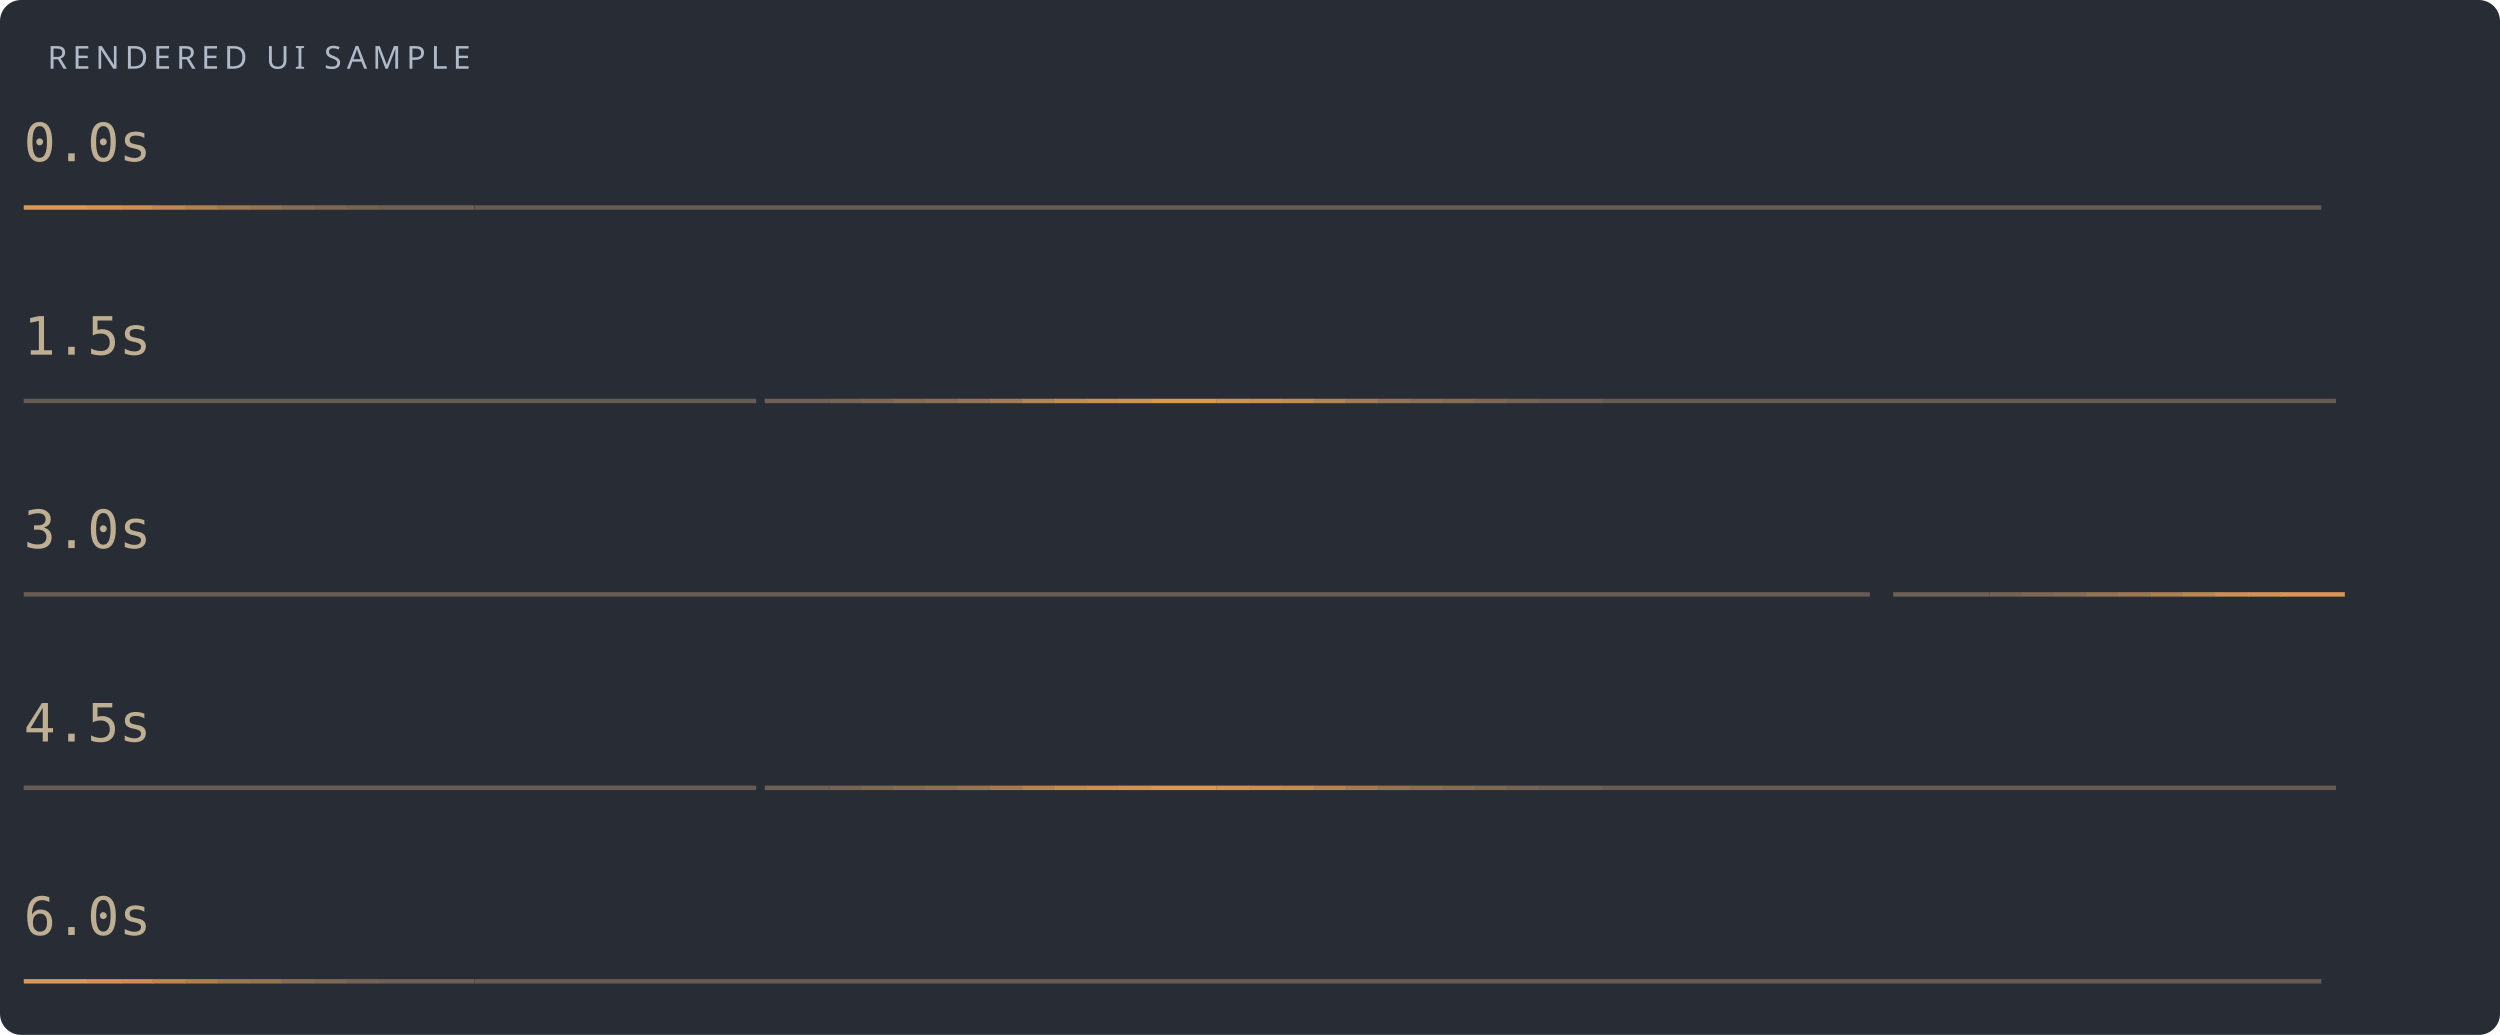
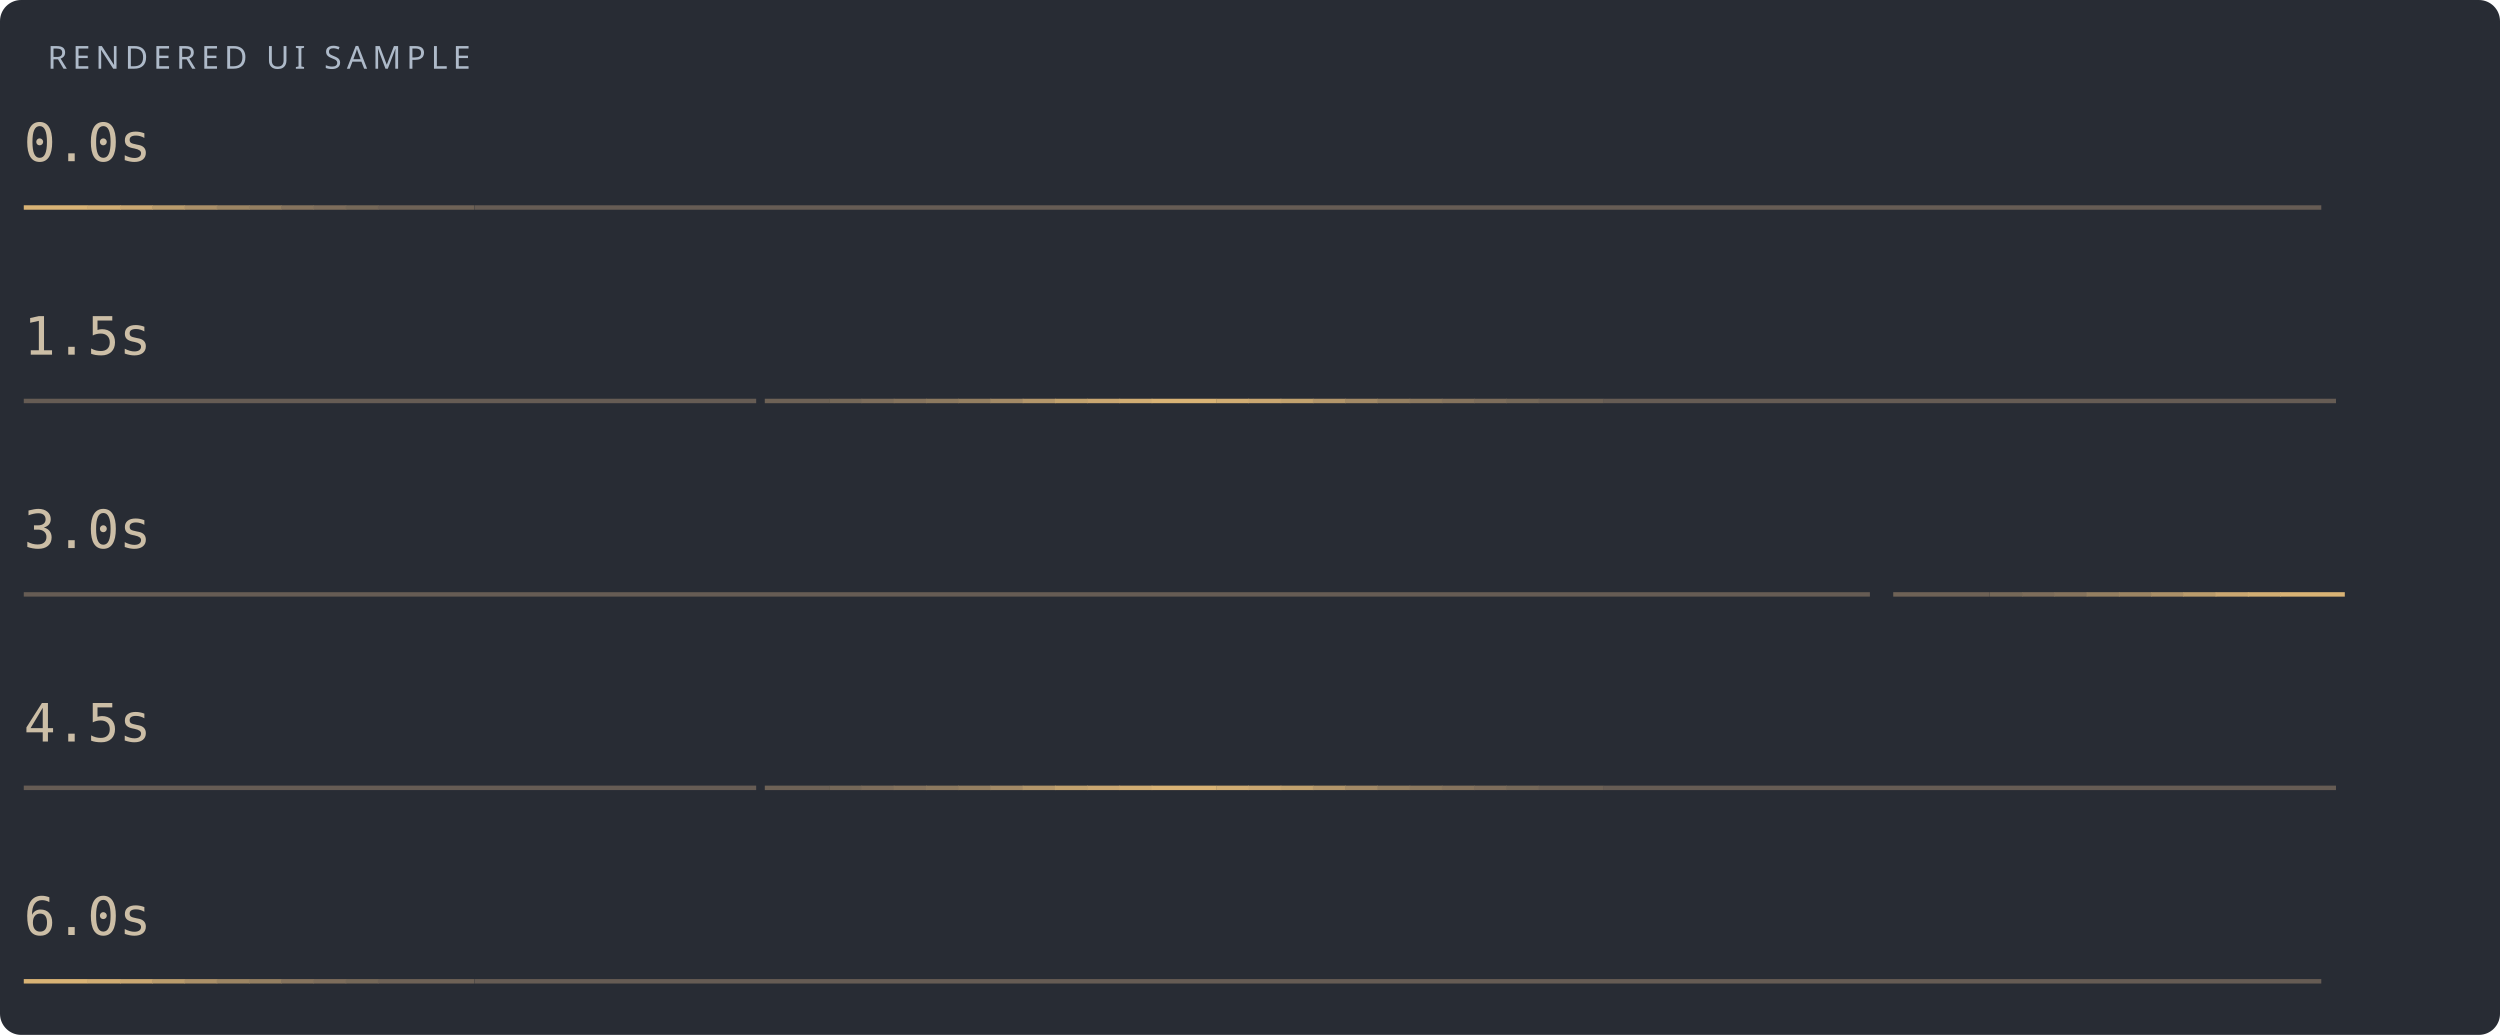
<svg xmlns="http://www.w3.org/2000/svg" viewBox="0 0 946 391.6">
  <style>
.appearance-custom-sweep-matrix {font-family:monospace;font-size:20px;line-height:24.4px}
- .appearance-custom-sweep-r1 { fill: #beaf93 }
+ .appearance-custom-sweep-r1 { fill: #ccbea6 }
.appearance-custom-sweep-r2 { fill: #abb2bf }
- .appearance-custom-sweep-r3 { fill: #d99854 }
- .appearance-custom-sweep-r4 { fill: #d19454 }
- .appearance-custom-sweep-r5 { fill: #ca9054 }
- .appearance-custom-sweep-r6 { fill: #ba8854 }
- .appearance-custom-sweep-r7 { fill: #ab8054 }
- .appearance-custom-sweep-r8 { fill: #9c7854 }
- .appearance-custom-sweep-r9 { fill: #947454 }
- .appearance-custom-sweep-r10 { fill: #856c54 }
- .appearance-custom-sweep-r11 { fill: #7d6854 }
- .appearance-custom-sweep-r12 { fill: #756454 }
- .appearance-custom-sweep-r13 { fill: #6e6054 }
+ .appearance-custom-sweep-r3 { fill: #d9b375 }
+ .appearance-custom-sweep-r4 { fill: #d1ad73 }
+ .appearance-custom-sweep-r5 { fill: #caa771 }
+ .appearance-custom-sweep-r6 { fill: #ba9c6c }
+ .appearance-custom-sweep-r7 { fill: #ab9068 }
+ .appearance-custom-sweep-r8 { fill: #9c8563 }
+ .appearance-custom-sweep-r9 { fill: #947f61 }
+ .appearance-custom-sweep-r10 { fill: #85735d }
+ .appearance-custom-sweep-r11 { fill: #7d6d5b }
+ .appearance-custom-sweep-r12 { fill: #756858 }
+ .appearance-custom-sweep-r13 { fill: #6e6256 }
.appearance-custom-sweep-r14 { fill: #665c54 }
- .appearance-custom-sweep-r15 { fill: #8c7054 }
- .appearance-custom-sweep-r16 { fill: #a37c54 }
- .appearance-custom-sweep-r17 { fill: #b38454 }
- .appearance-custom-sweep-r18 { fill: #c28c54 }
+ .appearance-custom-sweep-r15 { fill: #8c795f }
+ .appearance-custom-sweep-r16 { fill: #a38a66 }
+ .appearance-custom-sweep-r17 { fill: #b3966a }
+ .appearance-custom-sweep-r18 { fill: #c2a26e }
</style>
  <defs>
    <clipPath id="appearance-custom-sweep-clip-terminal">
      <rect width="926.2" height="340.6" />
    </clipPath>
    <clipPath id="appearance-custom-sweep-line-0">
      <rect x="0" y="1.5" width="927.2" height="24.65" />
    </clipPath>
    <clipPath id="appearance-custom-sweep-line-1">
      <rect x="0" y="25.9" width="927.2" height="24.65" />
    </clipPath>
    <clipPath id="appearance-custom-sweep-line-2">
      <rect x="0" y="50.3" width="927.2" height="24.65" />
    </clipPath>
    <clipPath id="appearance-custom-sweep-line-3">
      <rect x="0" y="74.7" width="927.2" height="24.65" />
    </clipPath>
    <clipPath id="appearance-custom-sweep-line-4">
      <rect x="0" y="99.1" width="927.2" height="24.65" />
    </clipPath>
    <clipPath id="appearance-custom-sweep-line-5">
      <rect x="0" y="123.5" width="927.2" height="24.65" />
    </clipPath>
    <clipPath id="appearance-custom-sweep-line-6">
      <rect x="0" y="147.9" width="927.2" height="24.65" />
    </clipPath>
    <clipPath id="appearance-custom-sweep-line-7">
      <rect x="0" y="172.3" width="927.2" height="24.65" />
    </clipPath>
    <clipPath id="appearance-custom-sweep-line-8">
      <rect x="0" y="196.7" width="927.2" height="24.65" />
    </clipPath>
    <clipPath id="appearance-custom-sweep-line-9">
      <rect x="0" y="221.1" width="927.2" height="24.65" />
    </clipPath>
    <clipPath id="appearance-custom-sweep-line-10">
      <rect x="0" y="245.5" width="927.2" height="24.65" />
    </clipPath>
    <clipPath id="appearance-custom-sweep-line-11">
      <rect x="0" y="269.9" width="927.2" height="24.65" />
    </clipPath>
    <clipPath id="appearance-custom-sweep-line-12">
      <rect x="0" y="294.3" width="927.2" height="24.65" />
    </clipPath>
  </defs>
  <rect width="946" height="391.6" rx="8" fill="#282c34" />
  <text x="18" y="26" fill="#aebac9" font-family="sans-serif" font-size="12" letter-spacing="2">RENDERED UI SAMPLE</text>
  <g transform="translate(9, 41)" clip-path="url(#appearance-custom-sweep-clip-terminal)">
    <g class="appearance-custom-sweep-matrix">
      <text class="appearance-custom-sweep-r1" x="0" y="20" textLength="48.8" clip-path="url(#appearance-custom-sweep-line-0)">0.0s</text>
      <text class="appearance-custom-sweep-r2" x="927.2" y="20" textLength="12.2" clip-path="url(#appearance-custom-sweep-line-0)">
</text>
      <text class="appearance-custom-sweep-r3" x="0" y="44.4" textLength="24.4" clip-path="url(#appearance-custom-sweep-line-1)">──</text>
      <text class="appearance-custom-sweep-r4" x="24.4" y="44.4" textLength="12.2" clip-path="url(#appearance-custom-sweep-line-1)">─</text>
      <text class="appearance-custom-sweep-r5" x="36.6" y="44.4" textLength="12.2" clip-path="url(#appearance-custom-sweep-line-1)">─</text>
      <text class="appearance-custom-sweep-r6" x="48.8" y="44.4" textLength="12.2" clip-path="url(#appearance-custom-sweep-line-1)">─</text>
      <text class="appearance-custom-sweep-r7" x="61" y="44.4" textLength="12.2" clip-path="url(#appearance-custom-sweep-line-1)">─</text>
      <text class="appearance-custom-sweep-r8" x="73.2" y="44.4" textLength="12.2" clip-path="url(#appearance-custom-sweep-line-1)">─</text>
      <text class="appearance-custom-sweep-r9" x="85.4" y="44.4" textLength="12.2" clip-path="url(#appearance-custom-sweep-line-1)">─</text>
      <text class="appearance-custom-sweep-r10" x="97.6" y="44.4" textLength="12.2" clip-path="url(#appearance-custom-sweep-line-1)">─</text>
      <text class="appearance-custom-sweep-r11" x="109.8" y="44.4" textLength="12.2" clip-path="url(#appearance-custom-sweep-line-1)">─</text>
      <text class="appearance-custom-sweep-r12" x="122" y="44.4" textLength="12.2" clip-path="url(#appearance-custom-sweep-line-1)">─</text>
      <text class="appearance-custom-sweep-r13" x="134.2" y="44.4" textLength="36.6" clip-path="url(#appearance-custom-sweep-line-1)">───</text>
      <text class="appearance-custom-sweep-r14" x="170.8" y="44.4" textLength="707.6" clip-path="url(#appearance-custom-sweep-line-1)">──────────────────────────────────────────────────────────</text>
      <text class="appearance-custom-sweep-r2" x="927.2" y="44.4" textLength="12.2" clip-path="url(#appearance-custom-sweep-line-1)">
</text>
      <text class="appearance-custom-sweep-r2" x="927.2" y="68.8" textLength="12.2" clip-path="url(#appearance-custom-sweep-line-2)">
</text>
      <text class="appearance-custom-sweep-r1" x="0" y="93.2" textLength="48.8" clip-path="url(#appearance-custom-sweep-line-3)">1.5s</text>
      <text class="appearance-custom-sweep-r2" x="927.2" y="93.2" textLength="12.2" clip-path="url(#appearance-custom-sweep-line-3)">
</text>
      <text class="appearance-custom-sweep-r14" x="0" y="117.6" textLength="280.6" clip-path="url(#appearance-custom-sweep-line-4)">───────────────────────</text>
      <text class="appearance-custom-sweep-r13" x="280.6" y="117.6" textLength="24.4" clip-path="url(#appearance-custom-sweep-line-4)">──</text>
      <text class="appearance-custom-sweep-r12" x="305" y="117.6" textLength="12.2" clip-path="url(#appearance-custom-sweep-line-4)">─</text>
      <text class="appearance-custom-sweep-r11" x="317.2" y="117.6" textLength="12.2" clip-path="url(#appearance-custom-sweep-line-4)">─</text>
      <text class="appearance-custom-sweep-r10" x="329.4" y="117.6" textLength="12.2" clip-path="url(#appearance-custom-sweep-line-4)">─</text>
      <text class="appearance-custom-sweep-r15" x="341.6" y="117.6" textLength="12.2" clip-path="url(#appearance-custom-sweep-line-4)">─</text>
      <text class="appearance-custom-sweep-r9" x="353.8" y="117.6" textLength="12.2" clip-path="url(#appearance-custom-sweep-line-4)">─</text>
      <text class="appearance-custom-sweep-r16" x="366" y="117.6" textLength="12.2" clip-path="url(#appearance-custom-sweep-line-4)">─</text>
      <text class="appearance-custom-sweep-r17" x="378.2" y="117.6" textLength="12.2" clip-path="url(#appearance-custom-sweep-line-4)">─</text>
      <text class="appearance-custom-sweep-r18" x="390.4" y="117.6" textLength="12.2" clip-path="url(#appearance-custom-sweep-line-4)">─</text>
      <text class="appearance-custom-sweep-r5" x="402.6" y="117.6" textLength="12.2" clip-path="url(#appearance-custom-sweep-line-4)">─</text>
      <text class="appearance-custom-sweep-r4" x="414.8" y="117.6" textLength="12.2" clip-path="url(#appearance-custom-sweep-line-4)">─</text>
      <text class="appearance-custom-sweep-r3" x="427" y="117.6" textLength="24.4" clip-path="url(#appearance-custom-sweep-line-4)">──</text>
      <text class="appearance-custom-sweep-r4" x="451.4" y="117.6" textLength="12.2" clip-path="url(#appearance-custom-sweep-line-4)">─</text>
      <text class="appearance-custom-sweep-r5" x="463.6" y="117.6" textLength="12.2" clip-path="url(#appearance-custom-sweep-line-4)">─</text>
      <text class="appearance-custom-sweep-r18" x="475.8" y="117.6" textLength="12.2" clip-path="url(#appearance-custom-sweep-line-4)">─</text>
      <text class="appearance-custom-sweep-r17" x="488" y="117.6" textLength="12.2" clip-path="url(#appearance-custom-sweep-line-4)">─</text>
      <text class="appearance-custom-sweep-r16" x="500.2" y="117.6" textLength="12.2" clip-path="url(#appearance-custom-sweep-line-4)">─</text>
      <text class="appearance-custom-sweep-r9" x="512.4" y="117.6" textLength="12.2" clip-path="url(#appearance-custom-sweep-line-4)">─</text>
      <text class="appearance-custom-sweep-r15" x="524.6" y="117.6" textLength="12.2" clip-path="url(#appearance-custom-sweep-line-4)">─</text>
      <text class="appearance-custom-sweep-r10" x="536.8" y="117.6" textLength="12.2" clip-path="url(#appearance-custom-sweep-line-4)">─</text>
      <text class="appearance-custom-sweep-r11" x="549" y="117.6" textLength="12.2" clip-path="url(#appearance-custom-sweep-line-4)">─</text>
      <text class="appearance-custom-sweep-r12" x="561.2" y="117.6" textLength="12.2" clip-path="url(#appearance-custom-sweep-line-4)">─</text>
      <text class="appearance-custom-sweep-r13" x="573.4" y="117.6" textLength="24.4" clip-path="url(#appearance-custom-sweep-line-4)">──</text>
      <text class="appearance-custom-sweep-r14" x="597.8" y="117.6" textLength="280.6" clip-path="url(#appearance-custom-sweep-line-4)">───────────────────────</text>
      <text class="appearance-custom-sweep-r2" x="927.2" y="117.6" textLength="12.2" clip-path="url(#appearance-custom-sweep-line-4)">
</text>
      <text class="appearance-custom-sweep-r2" x="927.2" y="142" textLength="12.2" clip-path="url(#appearance-custom-sweep-line-5)">
</text>
      <text class="appearance-custom-sweep-r1" x="0" y="166.4" textLength="48.8" clip-path="url(#appearance-custom-sweep-line-6)">3.0s</text>
      <text class="appearance-custom-sweep-r2" x="927.2" y="166.4" textLength="12.2" clip-path="url(#appearance-custom-sweep-line-6)">
</text>
      <text class="appearance-custom-sweep-r14" x="0" y="190.8" textLength="707.6" clip-path="url(#appearance-custom-sweep-line-7)">──────────────────────────────────────────────────────────</text>
      <text class="appearance-custom-sweep-r13" x="707.6" y="190.8" textLength="36.6" clip-path="url(#appearance-custom-sweep-line-7)">───</text>
      <text class="appearance-custom-sweep-r12" x="744.2" y="190.8" textLength="12.2" clip-path="url(#appearance-custom-sweep-line-7)">─</text>
      <text class="appearance-custom-sweep-r11" x="756.4" y="190.8" textLength="12.2" clip-path="url(#appearance-custom-sweep-line-7)">─</text>
      <text class="appearance-custom-sweep-r10" x="768.6" y="190.8" textLength="12.2" clip-path="url(#appearance-custom-sweep-line-7)">─</text>
      <text class="appearance-custom-sweep-r9" x="780.8" y="190.8" textLength="12.2" clip-path="url(#appearance-custom-sweep-line-7)">─</text>
      <text class="appearance-custom-sweep-r8" x="793" y="190.8" textLength="12.2" clip-path="url(#appearance-custom-sweep-line-7)">─</text>
      <text class="appearance-custom-sweep-r7" x="805.2" y="190.8" textLength="12.2" clip-path="url(#appearance-custom-sweep-line-7)">─</text>
      <text class="appearance-custom-sweep-r6" x="817.4" y="190.8" textLength="12.2" clip-path="url(#appearance-custom-sweep-line-7)">─</text>
      <text class="appearance-custom-sweep-r5" x="829.6" y="190.8" textLength="12.2" clip-path="url(#appearance-custom-sweep-line-7)">─</text>
      <text class="appearance-custom-sweep-r4" x="841.8" y="190.8" textLength="12.2" clip-path="url(#appearance-custom-sweep-line-7)">─</text>
      <text class="appearance-custom-sweep-r3" x="854" y="190.8" textLength="24.4" clip-path="url(#appearance-custom-sweep-line-7)">──</text>
      <text class="appearance-custom-sweep-r2" x="927.2" y="190.8" textLength="12.2" clip-path="url(#appearance-custom-sweep-line-7)">
</text>
      <text class="appearance-custom-sweep-r2" x="927.2" y="215.2" textLength="12.2" clip-path="url(#appearance-custom-sweep-line-8)">
</text>
      <text class="appearance-custom-sweep-r1" x="0" y="239.6" textLength="48.8" clip-path="url(#appearance-custom-sweep-line-9)">4.5s</text>
      <text class="appearance-custom-sweep-r2" x="927.2" y="239.6" textLength="12.2" clip-path="url(#appearance-custom-sweep-line-9)">
</text>
      <text class="appearance-custom-sweep-r14" x="0" y="264" textLength="280.6" clip-path="url(#appearance-custom-sweep-line-10)">───────────────────────</text>
      <text class="appearance-custom-sweep-r13" x="280.6" y="264" textLength="24.4" clip-path="url(#appearance-custom-sweep-line-10)">──</text>
      <text class="appearance-custom-sweep-r12" x="305" y="264" textLength="12.2" clip-path="url(#appearance-custom-sweep-line-10)">─</text>
      <text class="appearance-custom-sweep-r11" x="317.2" y="264" textLength="12.2" clip-path="url(#appearance-custom-sweep-line-10)">─</text>
      <text class="appearance-custom-sweep-r10" x="329.4" y="264" textLength="12.2" clip-path="url(#appearance-custom-sweep-line-10)">─</text>
      <text class="appearance-custom-sweep-r15" x="341.6" y="264" textLength="12.2" clip-path="url(#appearance-custom-sweep-line-10)">─</text>
      <text class="appearance-custom-sweep-r9" x="353.8" y="264" textLength="12.2" clip-path="url(#appearance-custom-sweep-line-10)">─</text>
      <text class="appearance-custom-sweep-r16" x="366" y="264" textLength="12.2" clip-path="url(#appearance-custom-sweep-line-10)">─</text>
      <text class="appearance-custom-sweep-r17" x="378.2" y="264" textLength="12.2" clip-path="url(#appearance-custom-sweep-line-10)">─</text>
      <text class="appearance-custom-sweep-r18" x="390.4" y="264" textLength="12.2" clip-path="url(#appearance-custom-sweep-line-10)">─</text>
      <text class="appearance-custom-sweep-r5" x="402.6" y="264" textLength="12.2" clip-path="url(#appearance-custom-sweep-line-10)">─</text>
      <text class="appearance-custom-sweep-r4" x="414.8" y="264" textLength="12.2" clip-path="url(#appearance-custom-sweep-line-10)">─</text>
      <text class="appearance-custom-sweep-r3" x="427" y="264" textLength="24.4" clip-path="url(#appearance-custom-sweep-line-10)">──</text>
      <text class="appearance-custom-sweep-r4" x="451.4" y="264" textLength="12.2" clip-path="url(#appearance-custom-sweep-line-10)">─</text>
      <text class="appearance-custom-sweep-r5" x="463.6" y="264" textLength="12.2" clip-path="url(#appearance-custom-sweep-line-10)">─</text>
      <text class="appearance-custom-sweep-r18" x="475.8" y="264" textLength="12.2" clip-path="url(#appearance-custom-sweep-line-10)">─</text>
      <text class="appearance-custom-sweep-r17" x="488" y="264" textLength="12.2" clip-path="url(#appearance-custom-sweep-line-10)">─</text>
      <text class="appearance-custom-sweep-r16" x="500.2" y="264" textLength="12.2" clip-path="url(#appearance-custom-sweep-line-10)">─</text>
      <text class="appearance-custom-sweep-r9" x="512.4" y="264" textLength="12.2" clip-path="url(#appearance-custom-sweep-line-10)">─</text>
      <text class="appearance-custom-sweep-r15" x="524.6" y="264" textLength="12.2" clip-path="url(#appearance-custom-sweep-line-10)">─</text>
      <text class="appearance-custom-sweep-r10" x="536.8" y="264" textLength="12.2" clip-path="url(#appearance-custom-sweep-line-10)">─</text>
      <text class="appearance-custom-sweep-r11" x="549" y="264" textLength="12.2" clip-path="url(#appearance-custom-sweep-line-10)">─</text>
      <text class="appearance-custom-sweep-r12" x="561.2" y="264" textLength="12.2" clip-path="url(#appearance-custom-sweep-line-10)">─</text>
      <text class="appearance-custom-sweep-r13" x="573.4" y="264" textLength="24.4" clip-path="url(#appearance-custom-sweep-line-10)">──</text>
      <text class="appearance-custom-sweep-r14" x="597.8" y="264" textLength="280.6" clip-path="url(#appearance-custom-sweep-line-10)">───────────────────────</text>
      <text class="appearance-custom-sweep-r2" x="927.2" y="264" textLength="12.2" clip-path="url(#appearance-custom-sweep-line-10)">
</text>
      <text class="appearance-custom-sweep-r2" x="927.2" y="288.4" textLength="12.2" clip-path="url(#appearance-custom-sweep-line-11)">
</text>
      <text class="appearance-custom-sweep-r1" x="0" y="312.8" textLength="48.8" clip-path="url(#appearance-custom-sweep-line-12)">6.0s</text>
      <text class="appearance-custom-sweep-r2" x="927.2" y="312.8" textLength="12.2" clip-path="url(#appearance-custom-sweep-line-12)">
</text>
      <text class="appearance-custom-sweep-r3" x="0" y="337.2" textLength="24.4" clip-path="url(#appearance-custom-sweep-line-13)">──</text>
      <text class="appearance-custom-sweep-r4" x="24.4" y="337.2" textLength="12.2" clip-path="url(#appearance-custom-sweep-line-13)">─</text>
      <text class="appearance-custom-sweep-r5" x="36.6" y="337.2" textLength="12.2" clip-path="url(#appearance-custom-sweep-line-13)">─</text>
      <text class="appearance-custom-sweep-r6" x="48.8" y="337.2" textLength="12.2" clip-path="url(#appearance-custom-sweep-line-13)">─</text>
      <text class="appearance-custom-sweep-r7" x="61" y="337.2" textLength="12.2" clip-path="url(#appearance-custom-sweep-line-13)">─</text>
      <text class="appearance-custom-sweep-r8" x="73.2" y="337.2" textLength="12.2" clip-path="url(#appearance-custom-sweep-line-13)">─</text>
      <text class="appearance-custom-sweep-r9" x="85.4" y="337.2" textLength="12.2" clip-path="url(#appearance-custom-sweep-line-13)">─</text>
      <text class="appearance-custom-sweep-r10" x="97.6" y="337.2" textLength="12.2" clip-path="url(#appearance-custom-sweep-line-13)">─</text>
      <text class="appearance-custom-sweep-r11" x="109.8" y="337.2" textLength="12.2" clip-path="url(#appearance-custom-sweep-line-13)">─</text>
      <text class="appearance-custom-sweep-r12" x="122" y="337.2" textLength="12.2" clip-path="url(#appearance-custom-sweep-line-13)">─</text>
      <text class="appearance-custom-sweep-r13" x="134.2" y="337.2" textLength="36.6" clip-path="url(#appearance-custom-sweep-line-13)">───</text>
      <text class="appearance-custom-sweep-r14" x="170.8" y="337.2" textLength="707.6" clip-path="url(#appearance-custom-sweep-line-13)">──────────────────────────────────────────────────────────</text>
      <text class="appearance-custom-sweep-r2" x="927.2" y="337.2" textLength="12.2" clip-path="url(#appearance-custom-sweep-line-13)">
</text>
    </g>
  </g>
</svg>
